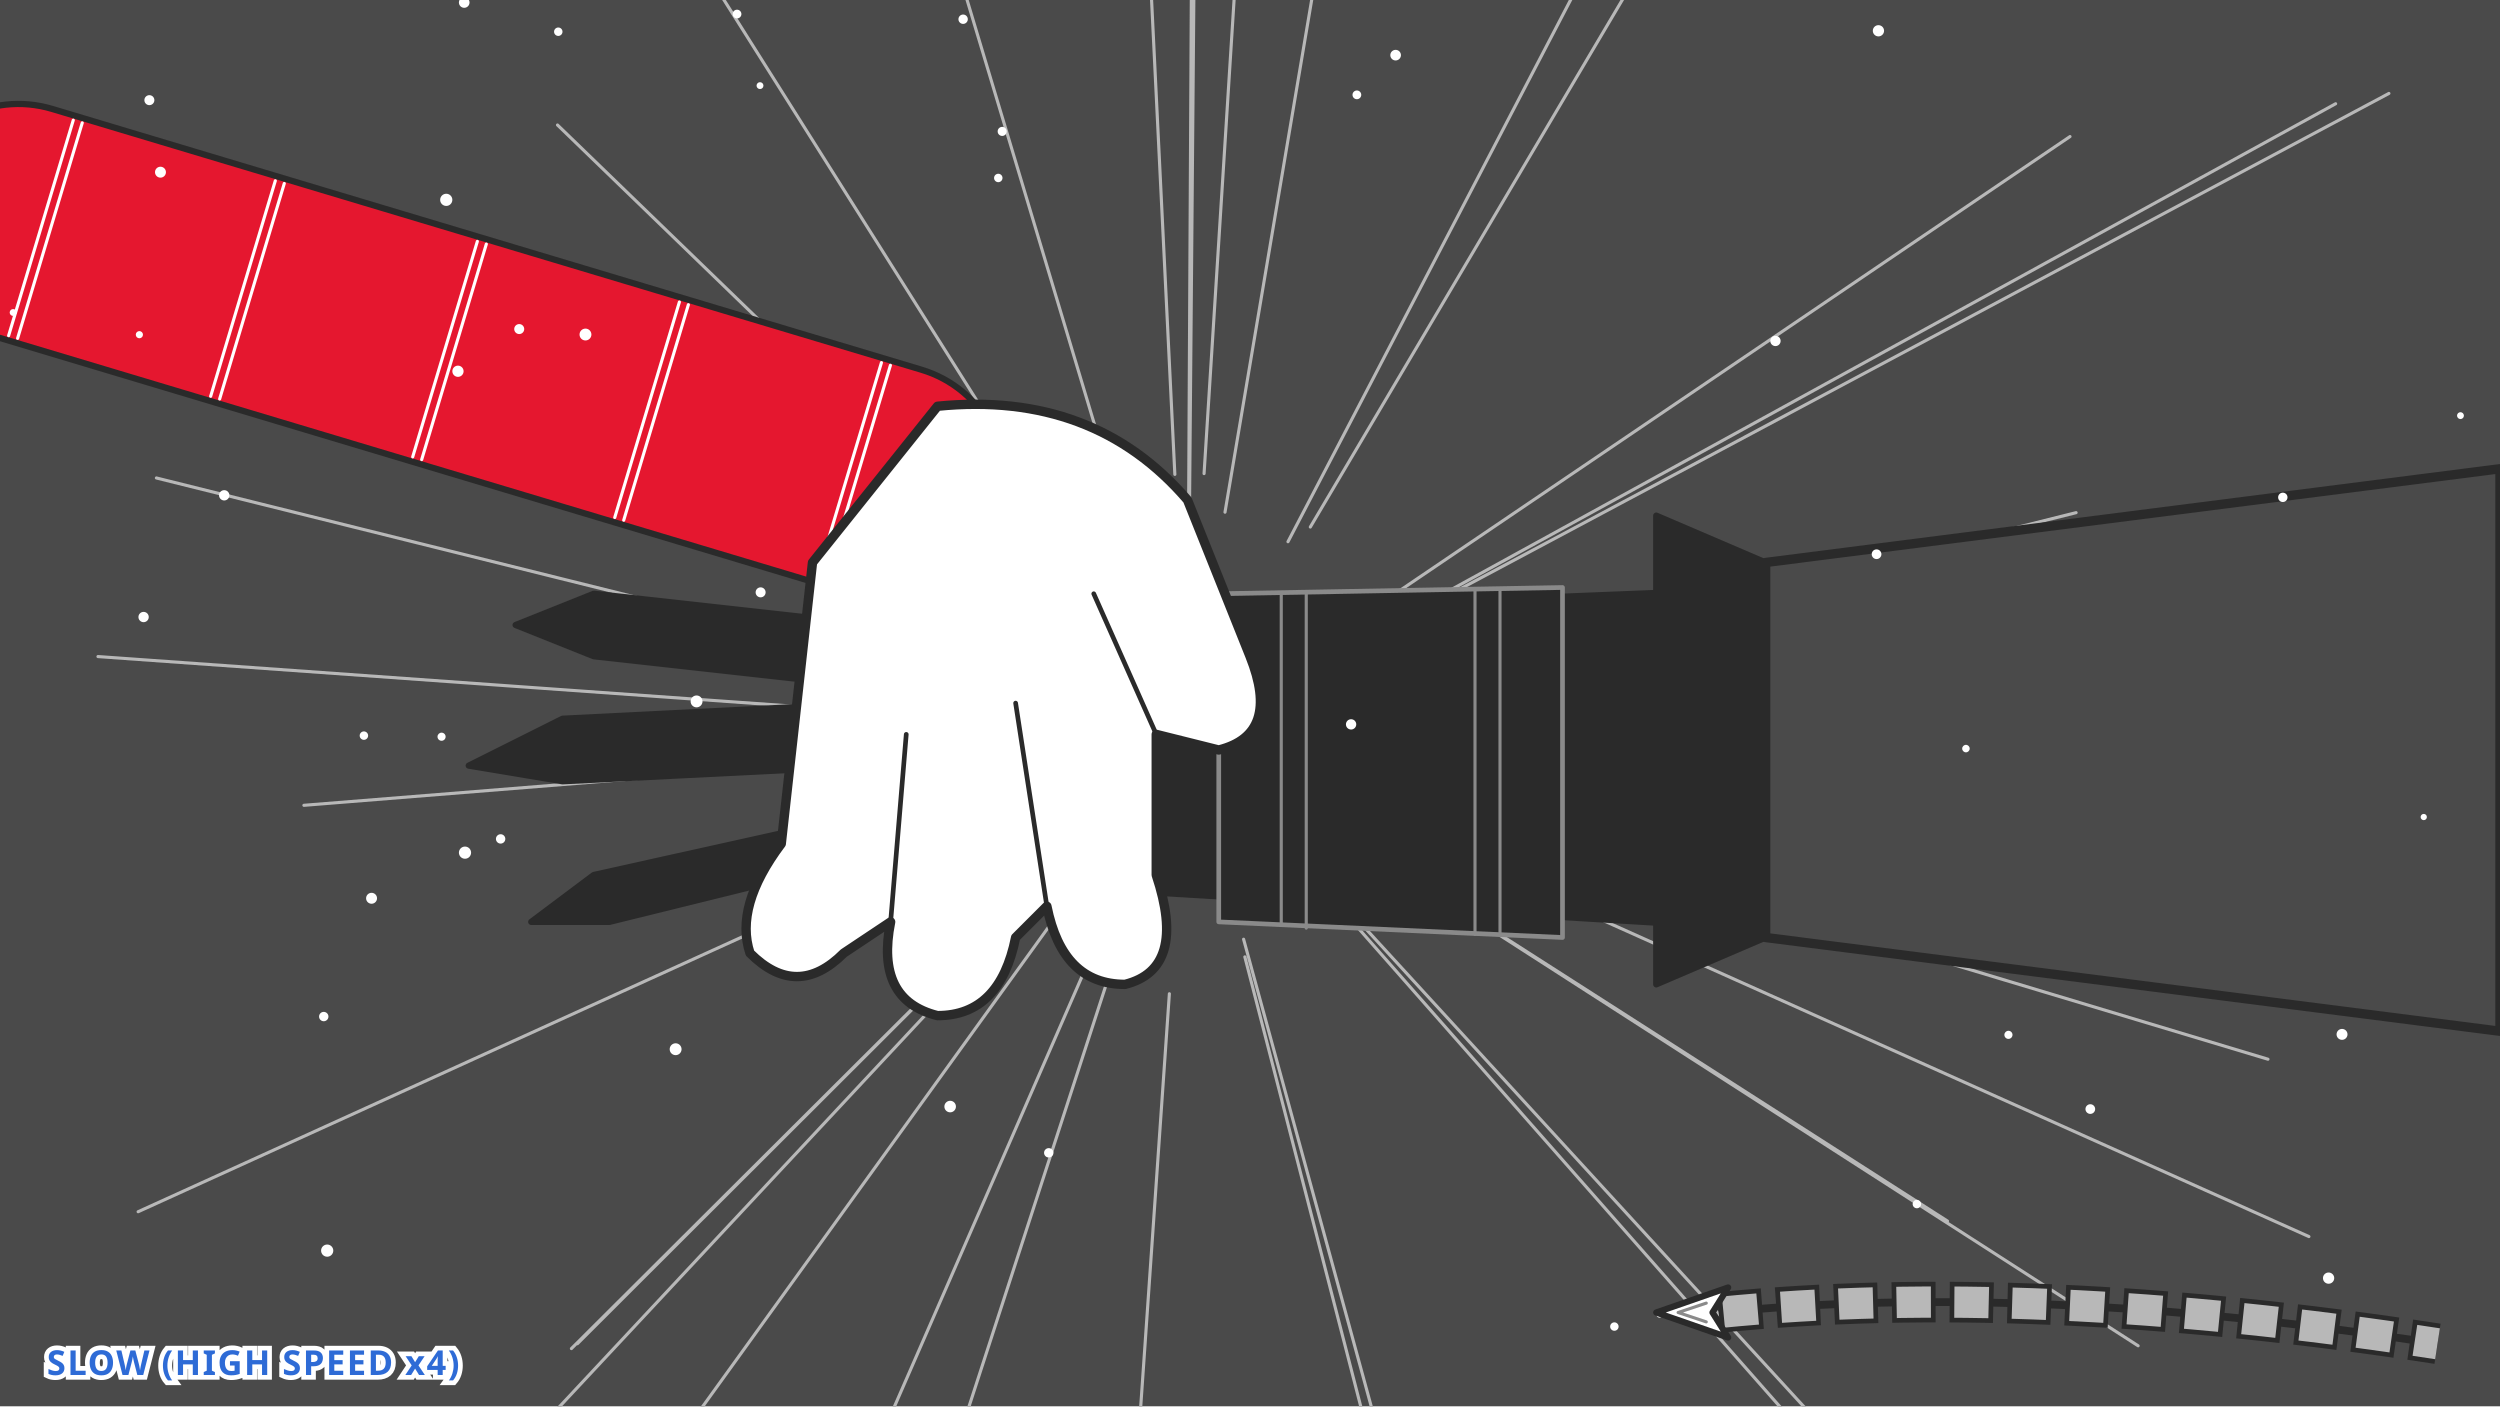
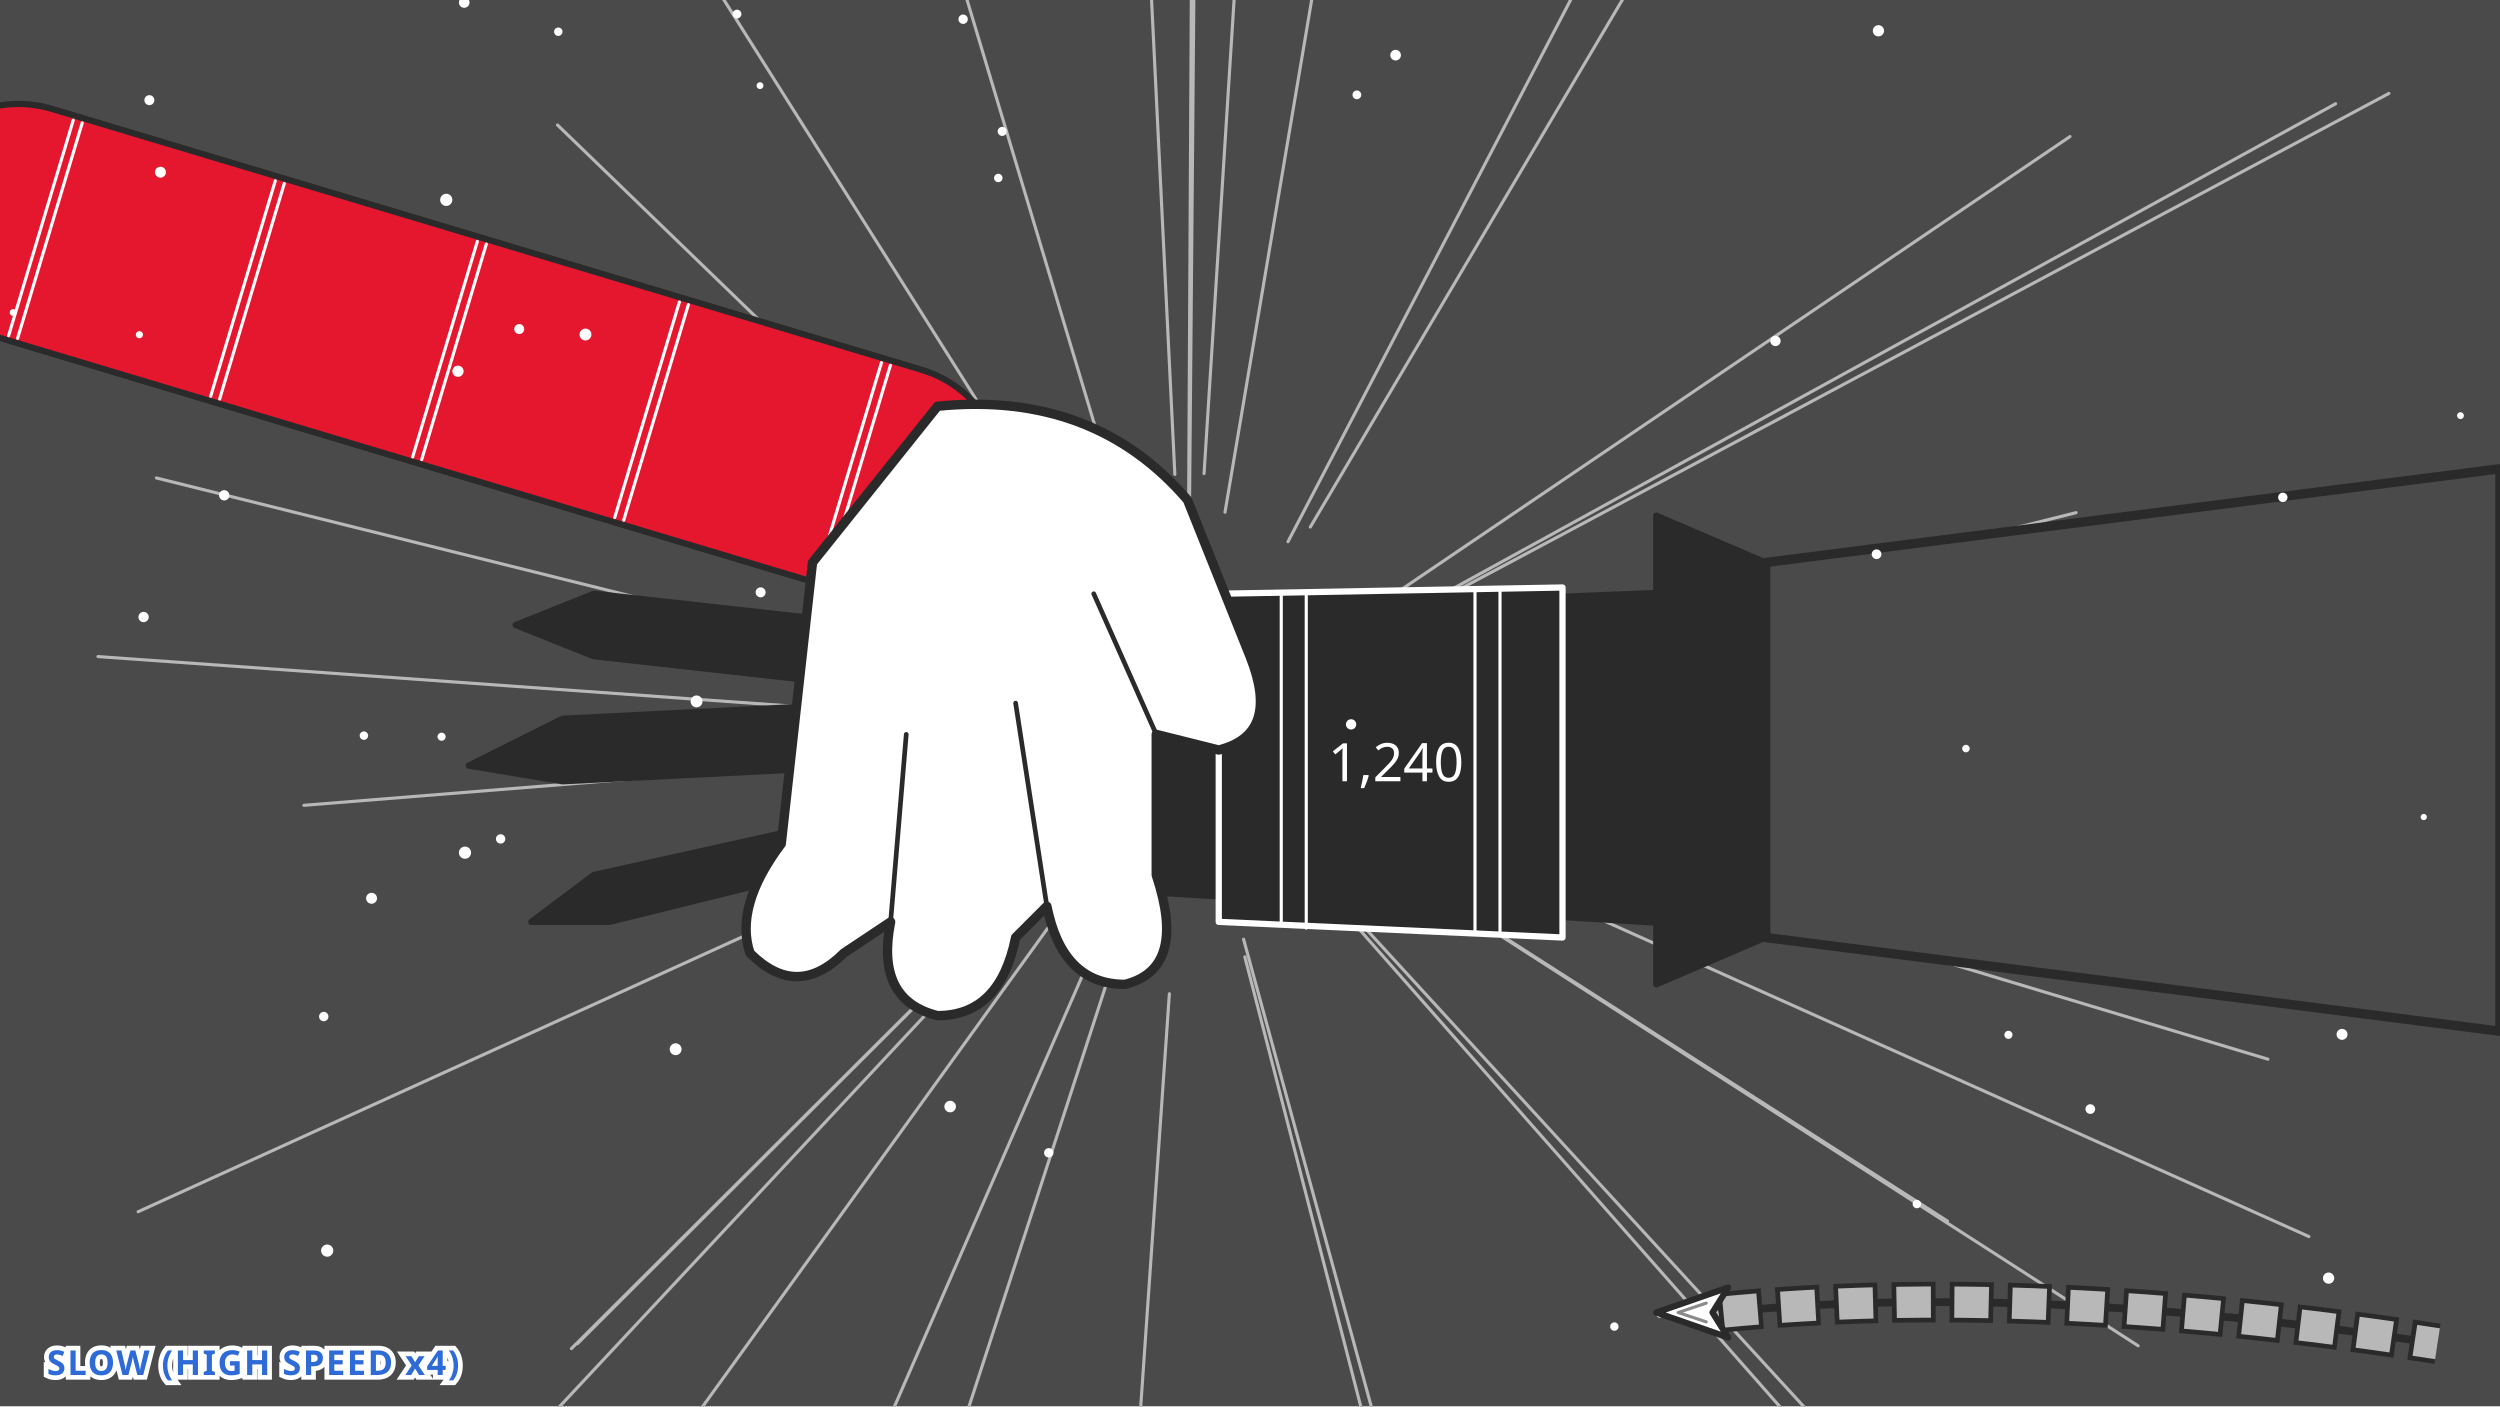
<svg xmlns="http://www.w3.org/2000/svg" viewBox="0 0 1600 900">
  <defs>
    <g id="pg">
      <rect x="-50" y="-65" width="100" height="130" fill="#FFFFFF" stroke="#8A8A8A" stroke-width="2" vector-effect="non-scaling-stroke" />
      <path d="M-38 -40H38M-38 -24H38M-38 -8H38M-38 8H38M-38 24H38M-38 40H38M-30 -55V55" stroke="#B8B8B8" stroke-width="1" vector-effect="non-scaling-stroke" />
    </g>
    <g id="pgi">
      <use href="#pg" />
      <text x="0" y="12" font-family="Zen Kaku Gothic New, IBM Plex Mono, IPAGothic, sans-serif" font-size="34" font-weight="700" fill="#E5172F" text-anchor="middle">−∞</text>
      <path d="M-34 30H20" stroke="#E5172F" stroke-width="2" vector-effect="non-scaling-stroke" />
    </g>
    <g id="pgb">
      <rect x="-50" y="-65" width="100" height="130" fill="#FFFFFF" stroke="#8A8A8A" stroke-width="2" stroke-dasharray="8 6" vector-effect="non-scaling-stroke" />
    </g>
  </defs>
  <rect width="1600" height="900" fill="#FFFFFF" />
  <rect width="1600" height="900" fill="#4A4A4A" />
  <path d="M824.3 346.7L1113.3 -207.3M640.2 354.2L356.8 80M627.3 405.3L140.5 168.1M871.3 541.6L1368.4 861.3M784 327.8L909.2 -412.1M760.6 347.7L763.7 -237.2M663.3 566.4L365.7 863.1M751.9 303.6L727.2 -199.9M838.6 337.3L1177.5 -235.3M770.6 303.1L814.6 -391.3M860.6 579.7L1262.4 1018M663.8 573L273.7 990.6M761.3 323L766.6 -300.4M880 440.1L1328.7 328.1M876.4 522.1L1477.7 791.4M925 447.5L1496.4 369.7M896.2 480.9L1329 515.4M871.9 394.2L1324.8 87.4M715.1 320.4L559 -199.7M907.5 485.8L1496.4 548.9M636.6 526.1L88.4 775.5M671.9 558L369.5 860M914.4 516.4L1451.5 677.9M850.7 572.9L1243.3 1018.5M685.5 351.9L462.1 -2M699.3 609.3L423.3 1242.2M621.9 394.6L29.5 70.8M904.8 390.5L1494.8 66.4M748.4 636L705.2 1258.4M633 460.9L62.7 420.2M863.5 536.3L1246.4 781.5M633.2 438.5L100.1 305.9M892.2 453.7L1472.9 382.1M795.9 601.1L965.1 1220.4M708.7 627.8L506.8 1248.9M600 482.8L194.5 515.4M686.3 572.2L314.8 1087.2M880 485.4L1604.1 578.4M906.8 391.7L1528.9 59.8M796.7 612.4L934.3 1146.1" fill="none" stroke="#B8B8B8" stroke-width="2" stroke-linejoin="round" stroke-linecap="round" />
  <path d="M1600 300L1130 360L1130 600L1600 660Z" fill="#4A4A4A" stroke="#2A2A2A" stroke-width="6" stroke-linejoin="round" stroke-linecap="round" />
  <path d="M1130 360L1060 330L1060 630L1130 600Z" fill="#2A2A2A" stroke="#2A2A2A" stroke-width="4" stroke-linejoin="round" stroke-linecap="round" />
  <path d="M1060 380L560 400L560 560L1060 590Z" fill="#2A2A2A" stroke="#2A2A2A" stroke-width="5" stroke-linejoin="round" stroke-linecap="round" />
-   <path d="M780 380L1000 376L1000 600L780 590Z" fill="#2A2A2A" stroke="#8A8A8A" stroke-width="3" stroke-linejoin="round" stroke-linecap="round" />
-   <path d="M820 380V592M836 380V594M960 378V598M944 378V598" fill="none" stroke="#8A8A8A" stroke-width="2" stroke-linejoin="round" stroke-linecap="round" />
+   <path d="M780 380L1000 376L1000 600L780 590Z" fill="#2A2A2A" stroke="#FFFFFF" stroke-width="4" stroke-linejoin="round" stroke-linecap="round" />
+   <path d="M820 380V592M836 380V594M960 378V598M944 378V598" fill="none" stroke="#FFFFFF" stroke-width="2" stroke-linejoin="round" stroke-linecap="round" />
+   <text x="850" y="500" font-family="Zen Kaku Gothic New, IBM Plex Mono, IPAGothic, sans-serif" font-size="34" fill="#FFFFFF">1,240</text>
  <path d="M560 400L380 380L330 400L380 420L560 440M560 450L360 460L300 490L360 500L560 490M560 520L380 560L340 590L390 590L560 548" fill="#2A2A2A" stroke="#2A2A2A" stroke-width="4" stroke-linejoin="round" stroke-linecap="round" />
  <g transform="translate(-60 120) rotate(16.7)">
    <rect x="0" y="-75" width="730.8" height="150" rx="75" fill="#E5172F" stroke="#2A2A2A" stroke-width="4" />
    <path d="M90 -72V72M96 -72V72M225 -72V72M231 -72V72M360 -72V72M366 -72V72M495 -72V72M501 -72V72M630 -72V72M636 -72V72" fill="none" stroke="#FFFFFF" stroke-width="2" stroke-linejoin="round" stroke-linecap="round" />
  </g>
  <path d="M600 260Q700 250 760 320L800 420Q820 470 780 480L740 470L740 560Q760 620 720 630Q680 630 670 580L650 600Q640 650 600 650Q560 640 570 590L540 610Q510 640 480 610Q470 580 500 540L520 360Z" fill="#FFFFFF" stroke="#2A2A2A" stroke-width="6" stroke-linejoin="round" stroke-linecap="round" />
  <path d="M740 470L700 380M670 580L650 450M570 590L580 470" fill="none" stroke="#2A2A2A" stroke-width="3" stroke-linejoin="round" stroke-linecap="round" />
  <g fill="#FFFFFF">
    <circle cx="143.5" cy="317" r="3.3" />
    <circle cx="320.4" cy="536.9" r="3" />
    <circle cx="1258.2" cy="479.1" r="2.4" />
    <circle cx="486.8" cy="379.1" r="3.2" />
    <circle cx="471.7" cy="9" r="2.8" />
    <circle cx="282.6" cy="471.5" r="2.6" />
    <circle cx="357.3" cy="20.3" r="2.7" />
    <circle cx="1285.4" cy="662.3" r="2.6" />
    <circle cx="486.4" cy="54.8" r="2.2" />
    <circle cx="1202.2" cy="19.7" r="3.6" />
    <circle cx="529.6" cy="363.3" r="2.3" />
    <circle cx="237.8" cy="574.9" r="3.5" />
    <circle cx="297.6" cy="545.7" r="3.9" />
    <circle cx="1574.7" cy="266" r="2.2" />
    <circle cx="1226.8" cy="770.6" r="2.7" />
    <circle cx="616.4" cy="12.3" r="3" />
    <circle cx="207.2" cy="650.6" r="3" />
    <circle cx="868.4" cy="60.7" r="2.8" />
    <circle cx="671.2" cy="737.8" r="3" />
    <circle cx="1136.3" cy="218.2" r="3.3" />
    <circle cx="1062.1" cy="841.2" r="2.1" />
    <circle cx="102.7" cy="110.2" r="3.5" />
    <circle cx="445.8" cy="448.9" r="3.8" />
    <circle cx="893.2" cy="35.3" r="3.4" />
    <circle cx="374.7" cy="214.1" r="3.8" />
    <circle cx="1156.3" cy="835.9" r="2.4" />
    <circle cx="1498.9" cy="662" r="3.5" />
    <circle cx="617.5" cy="629.8" r="2.2" />
    <circle cx="1490.3" cy="818" r="3.6" />
    <circle cx="297.1" cy="1.6" r="3.4" />
    <circle cx="95.6" cy="64.1" r="3.2" />
    <circle cx="432.4" cy="671.5" r="3.8" />
    <circle cx="209.4" cy="800.4" r="3.9" />
    <circle cx="864.7" cy="463.6" r="3.3" />
    <circle cx="91.9" cy="394.9" r="3.3" />
    <circle cx="332.3" cy="210.6" r="3.2" />
    <circle cx="1551.2" cy="522.9" r="2" />
    <circle cx="1201" cy="354.7" r="3.1" />
    <circle cx="1337.8" cy="709.8" r="3.1" />
    <circle cx="1461" cy="318.3" r="3" />
    <circle cx="577.8" cy="421.7" r="2.7" />
    <circle cx="232.9" cy="470.8" r="2.7" />
    <circle cx="1033.2" cy="849" r="2.7" />
    <circle cx="89.2" cy="214.2" r="2.3" />
    <circle cx="638.9" cy="113.9" r="2.7" />
    <circle cx="8.4" cy="200" r="2.2" />
    <circle cx="641.4" cy="84.1" r="2.9" />
    <circle cx="293.1" cy="237.6" r="3.6" />
    <circle cx="285.6" cy="127.9" r="3.9" />
    <circle cx="608.1" cy="708.2" r="3.7" />
  </g>
  <path d="M1100 840Q1300 820 1560 860" fill="none" stroke="#2A2A2A" stroke-width="5" />
  <path d="M1100 840Q1300 820 1560 860" fill="none" stroke="#2A2A2A" stroke-width="26" stroke-dasharray="28 9" />
  <path d="M1100 840Q1300 820 1560 860" fill="none" stroke="#B8B8B8" stroke-width="20" stroke-dasharray="22 15" stroke-dashoffset="-3" />
  <g transform="translate(1100 840) rotate(180) scale(1)">
    <path d="M-6 -16L40 0L-6 16L4 0Z" fill="#FFFFFF" stroke="#2A2A2A" stroke-width="4" stroke-linejoin="round" stroke-linecap="round" />
    <path d="M8 -6L26 0L8 6" fill="none" stroke="#8A8A8A" stroke-width="2" stroke-linejoin="round" stroke-linecap="round" />
  </g>
  <text x="30" y="880" font-family="Zen Kaku Gothic New, IBM Plex Mono, IPAGothic, sans-serif" font-size="22" font-weight="700" fill="#2E6BD6" stroke="#FFFFFF" stroke-width="6" paint-order="stroke" text-anchor="start" letter-spacing="1">SLOW (HIGH SPEED x4)</text>
</svg>
